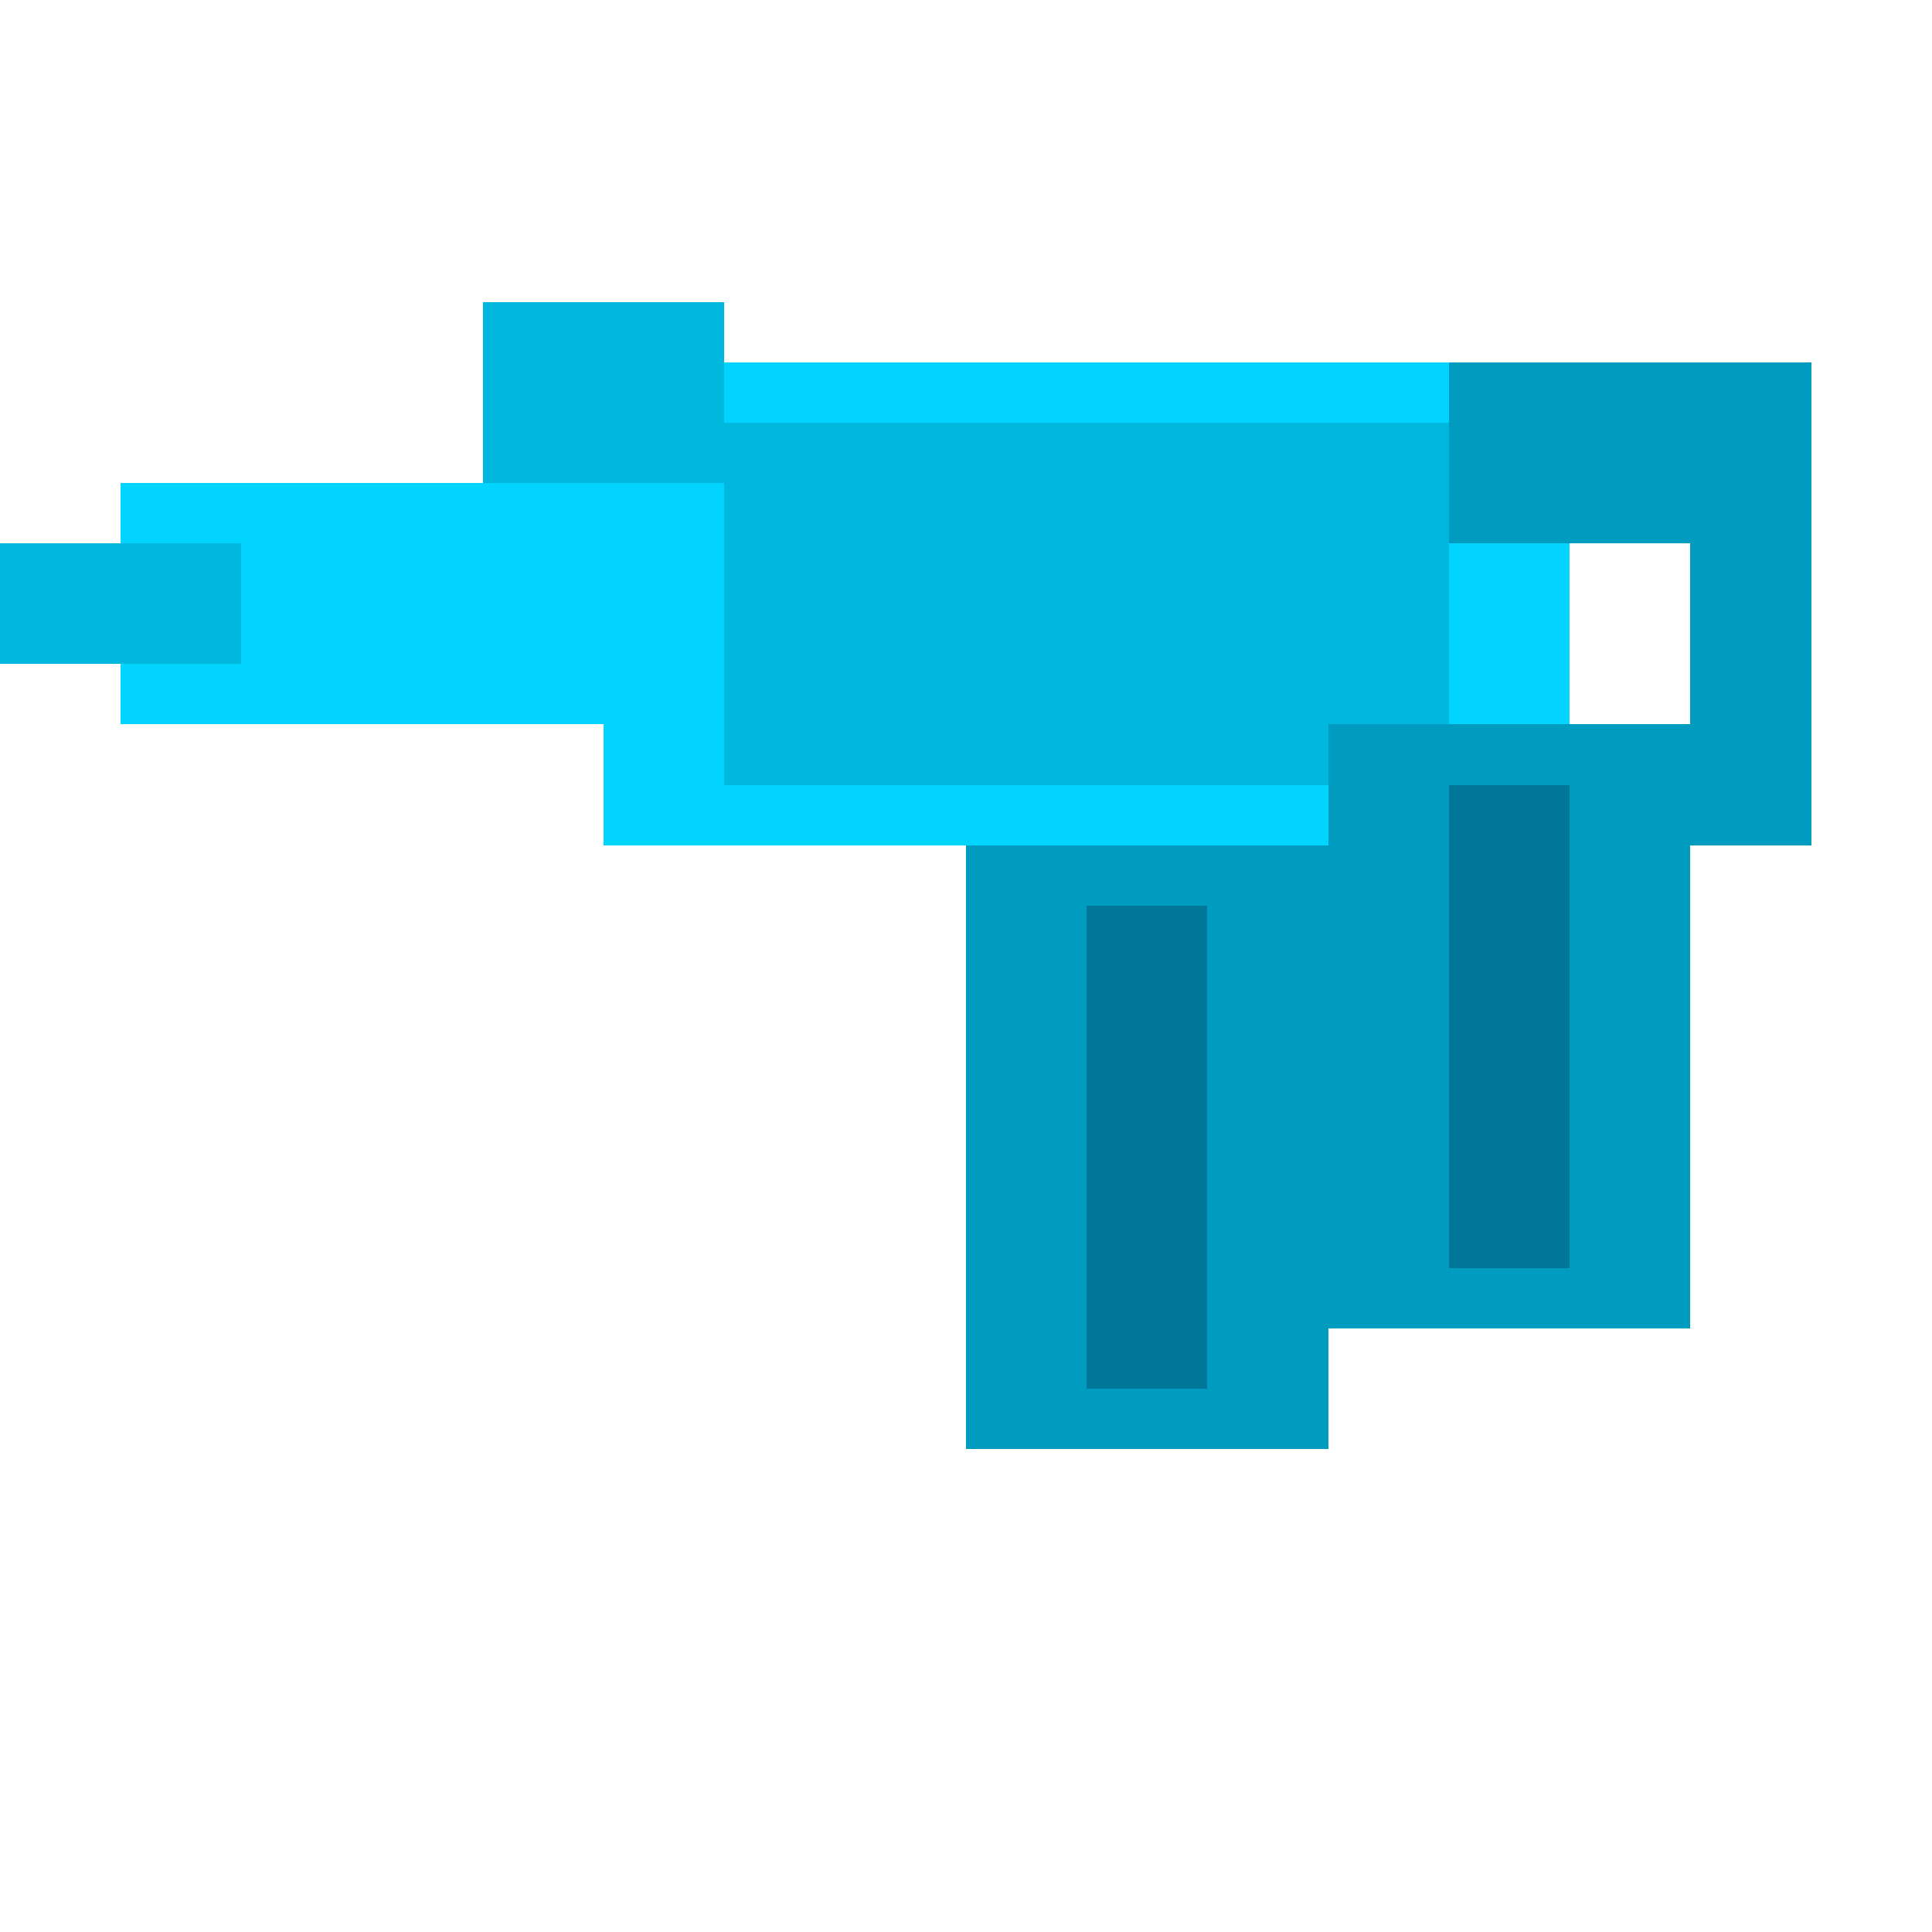
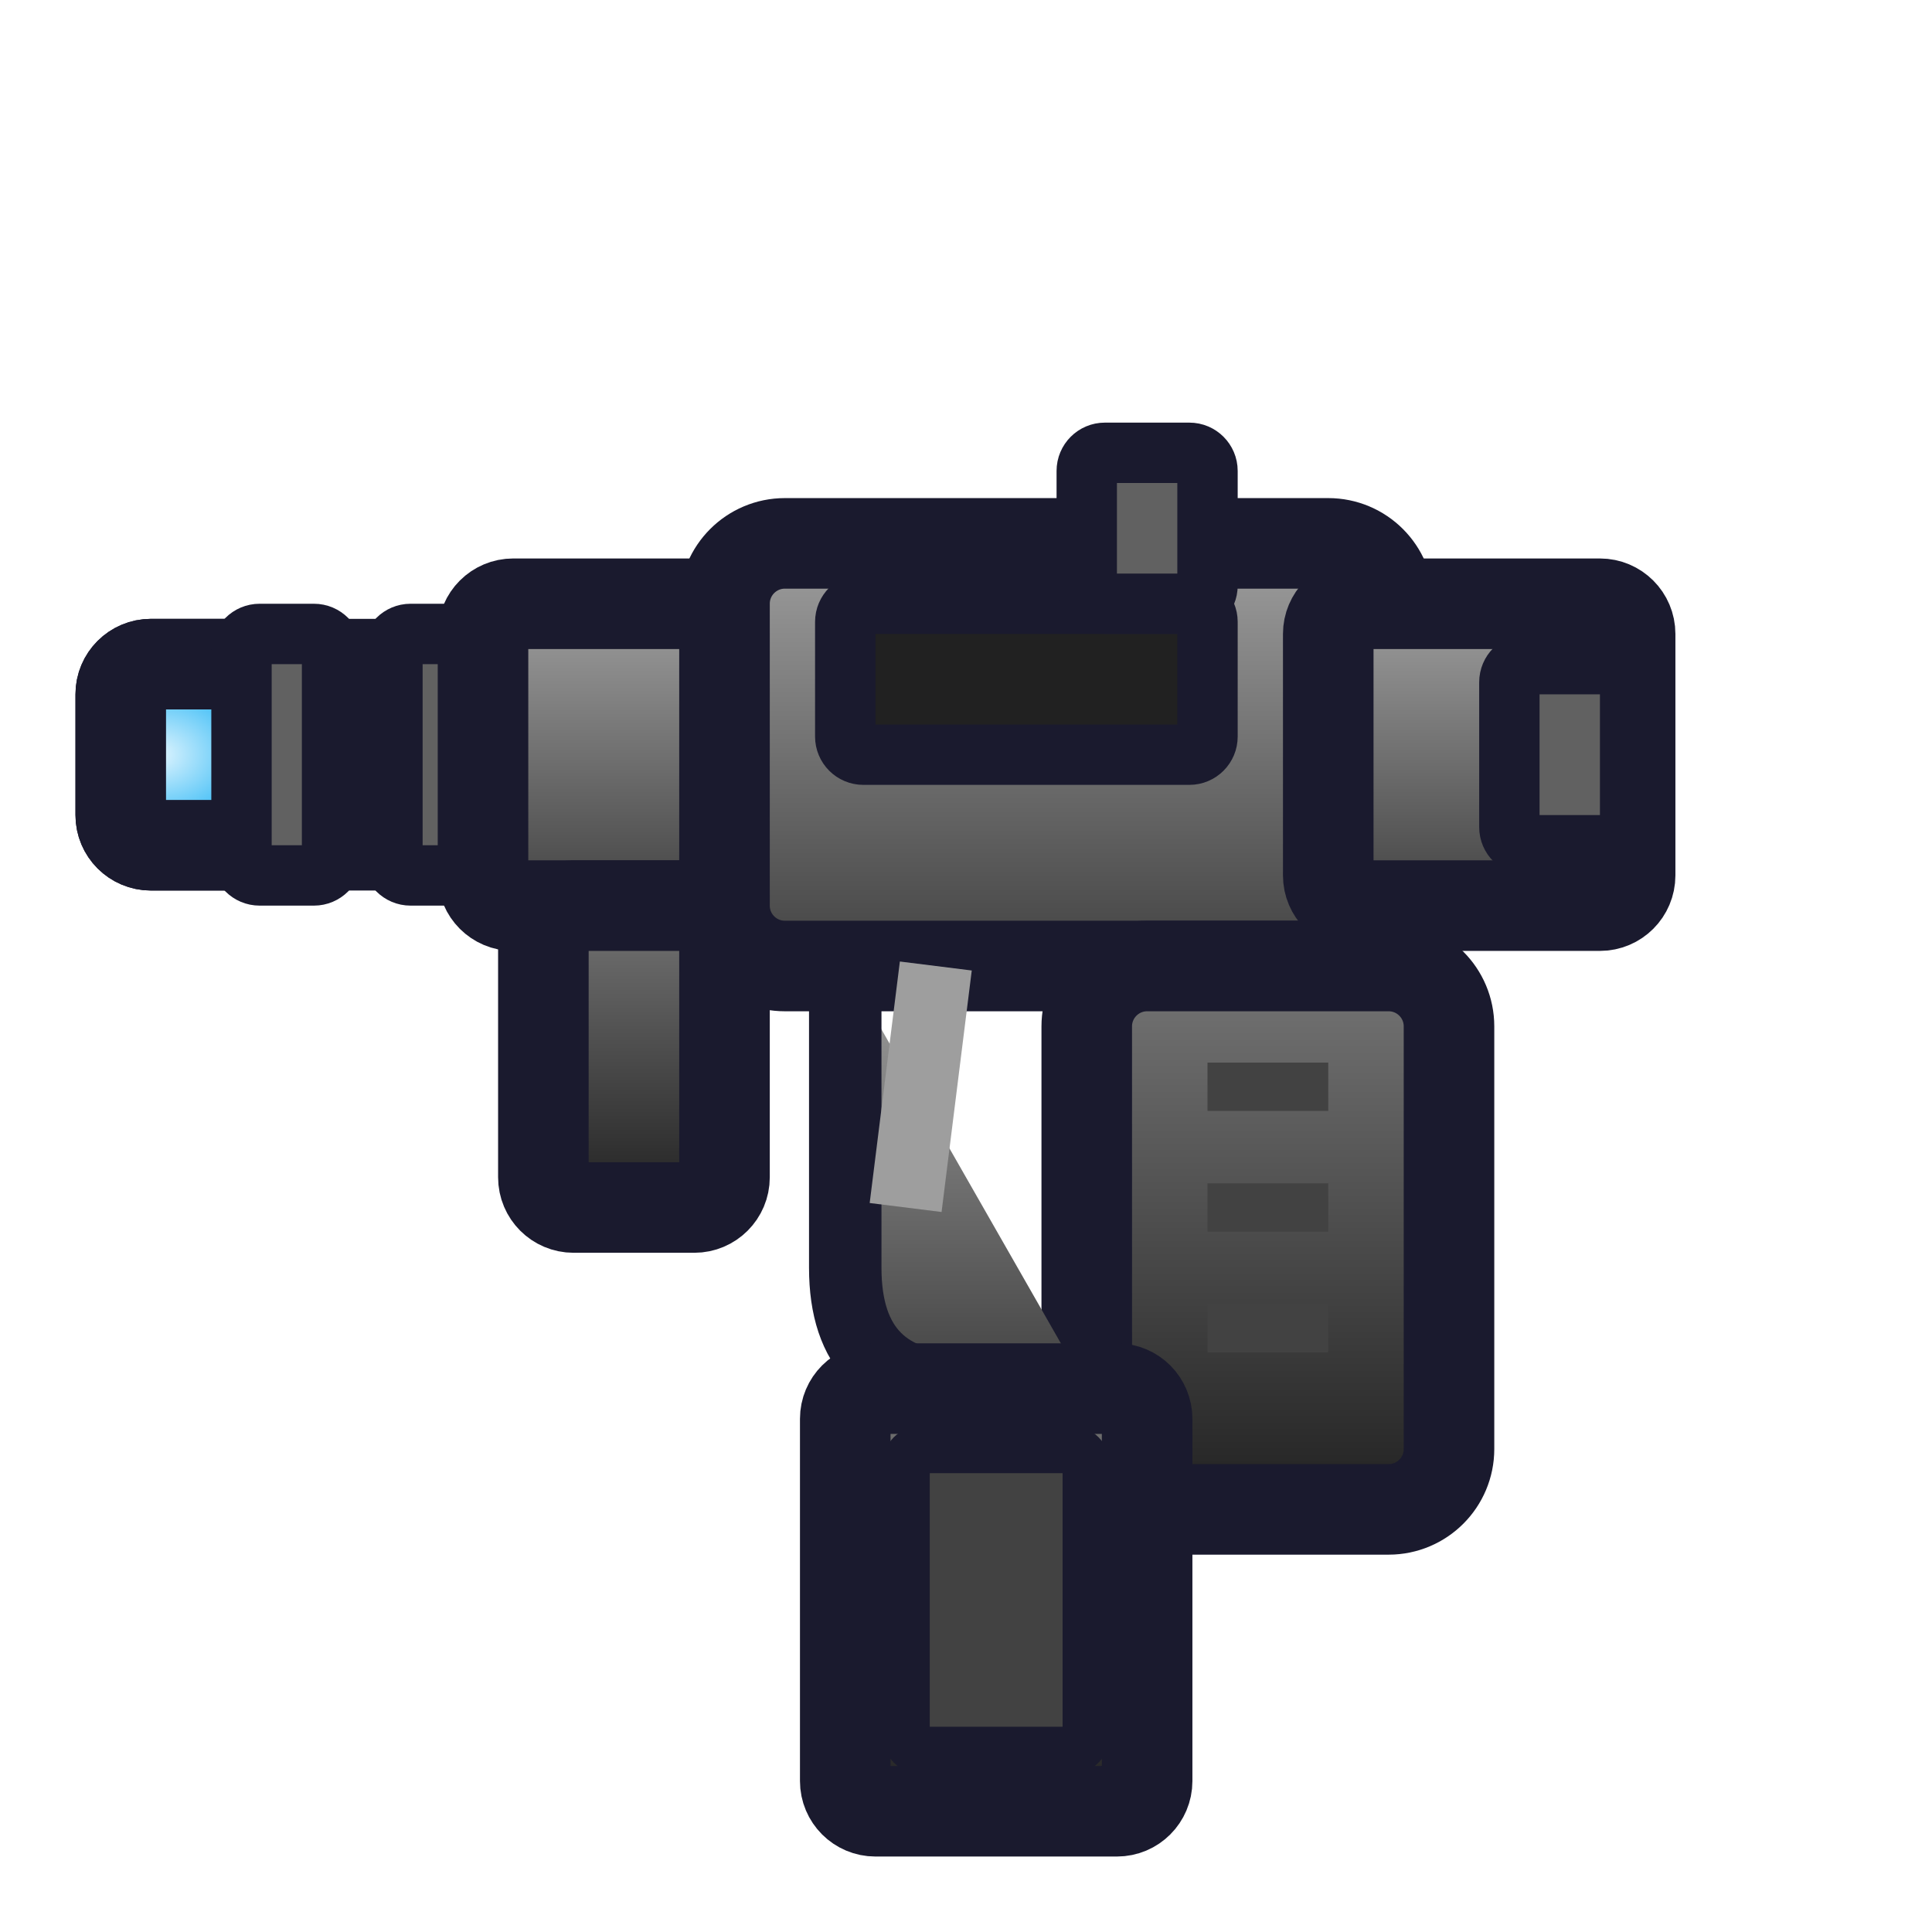
- <svg xmlns="http://www.w3.org/2000/svg" viewBox="0 0 32 32" width="32" height="32" shape-rendering="crispEdges">
-   <rect x="2" y="8" width="12" height="4" fill="#00d4ff" />
-   <rect x="0" y="9" width="4" height="2" fill="#00b8dd" />
-   <rect x="10" y="6" width="16" height="8" fill="#00d4ff" />
-   <rect x="12" y="7" width="12" height="6" fill="#00b8dd" />
-   <rect x="24" y="6" width="6" height="3" fill="#009cc0" />
-   <rect x="28" y="6" width="2" height="8" fill="#009cc0" />
-   <rect x="16" y="14" width="6" height="10" fill="#009cc0" />
-   <rect x="18" y="15" width="2" height="8" fill="#007799" />
-   <rect x="22" y="12" width="6" height="10" fill="#009cc0" />
-   <rect x="24" y="13" width="2" height="8" fill="#007799" />
-   <rect x="8" y="5" width="4" height="3" fill="#00b8dd" />
+ <svg xmlns="http://www.w3.org/2000/svg" viewBox="0 0 32 32" width="32" height="32" shape-rendering="geometricPrecision">
+   <defs>
+     <linearGradient id="smg_body" x1="0" y1="0" x2="0" y2="1">
+       <stop offset="0%" stop-color="#9e9e9e" />
+       <stop offset="100%" stop-color="#424242" />
+     </linearGradient>
+     <linearGradient id="smg_grip" x1="0" y1="0" x2="0" y2="1">
+       <stop offset="0%" stop-color="#757575" />
+       <stop offset="100%" stop-color="#212121" />
+     </linearGradient>
+     <radialGradient id="smg_energy" cx="15%" cy="50%" r="70%">
+       <stop offset="0%" stop-color="#e1f5fe" />
+       <stop offset="50%" stop-color="#4fc3f7" />
+       <stop offset="100%" stop-color="#0277bd" stop-opacity="0" />
+     </radialGradient>
+   </defs>
+   <g stroke="#1a1a2e" stroke-width="1.5" stroke-linejoin="round" fill="none">
+     <rect x="2" y="11" width="8" height="3" rx="0.5" fill="url(#smg_body)" />
+     <rect x="2" y="11" width="4" height="3" rx="0.5" fill="url(#smg_energy)" />
+     <rect x="4" y="10.5" width="1.5" height="4" rx="0.3" fill="#616161" stroke-width="1" />
+     <rect x="6.5" y="10.5" width="1.5" height="4" rx="0.3" fill="#616161" stroke-width="1" />
+     <rect x="8" y="10" width="5" height="5" rx="0.5" fill="url(#smg_body)" />
+     <rect x="9" y="15" width="3" height="5" rx="0.5" fill="url(#smg_grip)" />
+     <rect x="12" y="9" width="11" height="7" rx="1" fill="url(#smg_body)" />
+     <rect x="14" y="10" width="6" height="2.5" rx="0.3" fill="#212121" stroke-width="1" />
+     <rect x="22" y="10" width="5" height="5" rx="0.5" fill="url(#smg_body)" />
+     <rect x="25" y="11" width="2" height="3" rx="0.3" fill="#616161" stroke-width="1" />
+     <rect x="18" y="7.5" width="2" height="2.5" rx="0.3" fill="#616161" stroke-width="1" />
+     <rect x="18" y="16" width="6" height="9" rx="1" fill="url(#smg_grip)" />
+     <line x1="20" y1="18" x2="22" y2="18" stroke="#424242" stroke-width="0.8" />
+     <line x1="20" y1="20" x2="22" y2="20" stroke="#424242" stroke-width="0.8" />
+     <line x1="20" y1="22" x2="22" y2="22" stroke="#424242" stroke-width="0.8" />
+     <path d="M14 16 L14 21 Q14 23 16 23 L18 23" fill="url(#smg_body)" stroke-width="1.2" />
+     <line x1="15.5" y1="16" x2="15" y2="20" stroke="#9e9e9e" stroke-width="1.2" />
+     <rect x="14" y="23" width="5" height="7" rx="0.5" fill="url(#smg_grip)" />
+     <rect x="15" y="24" width="3" height="5" rx="0.3" fill="#424242" stroke-width="0.8" />
+   </g>
</svg>
